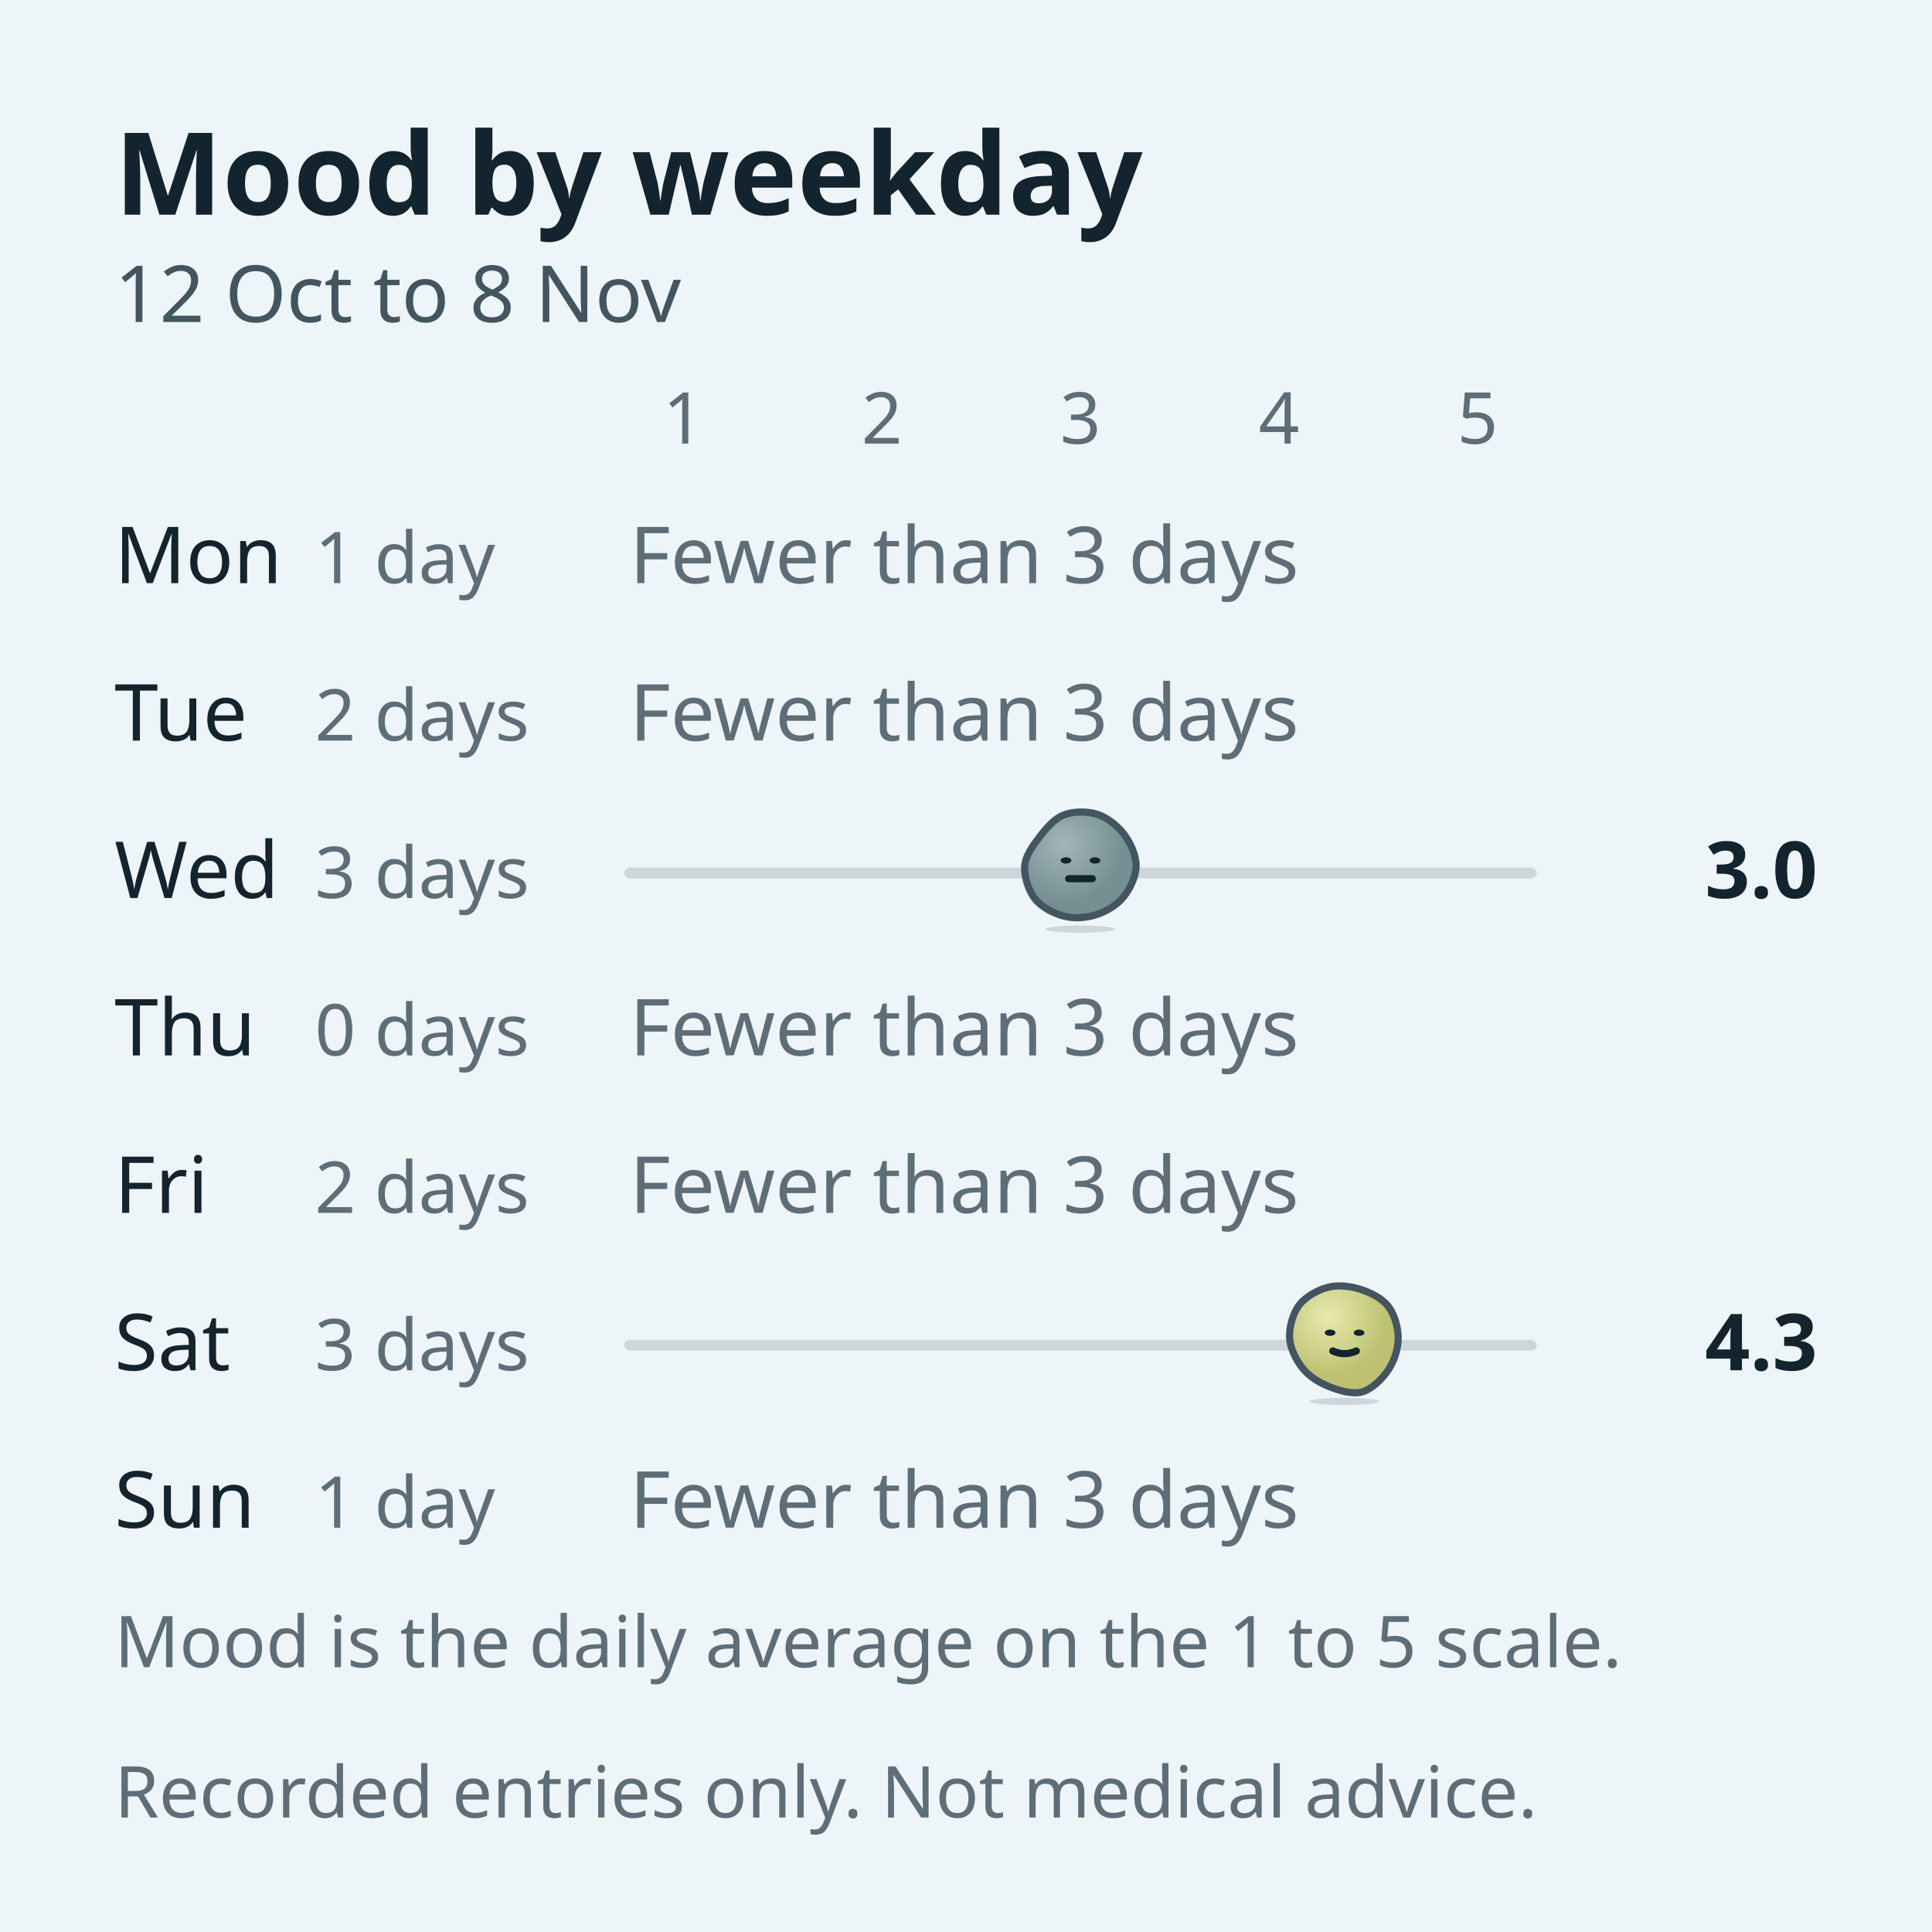
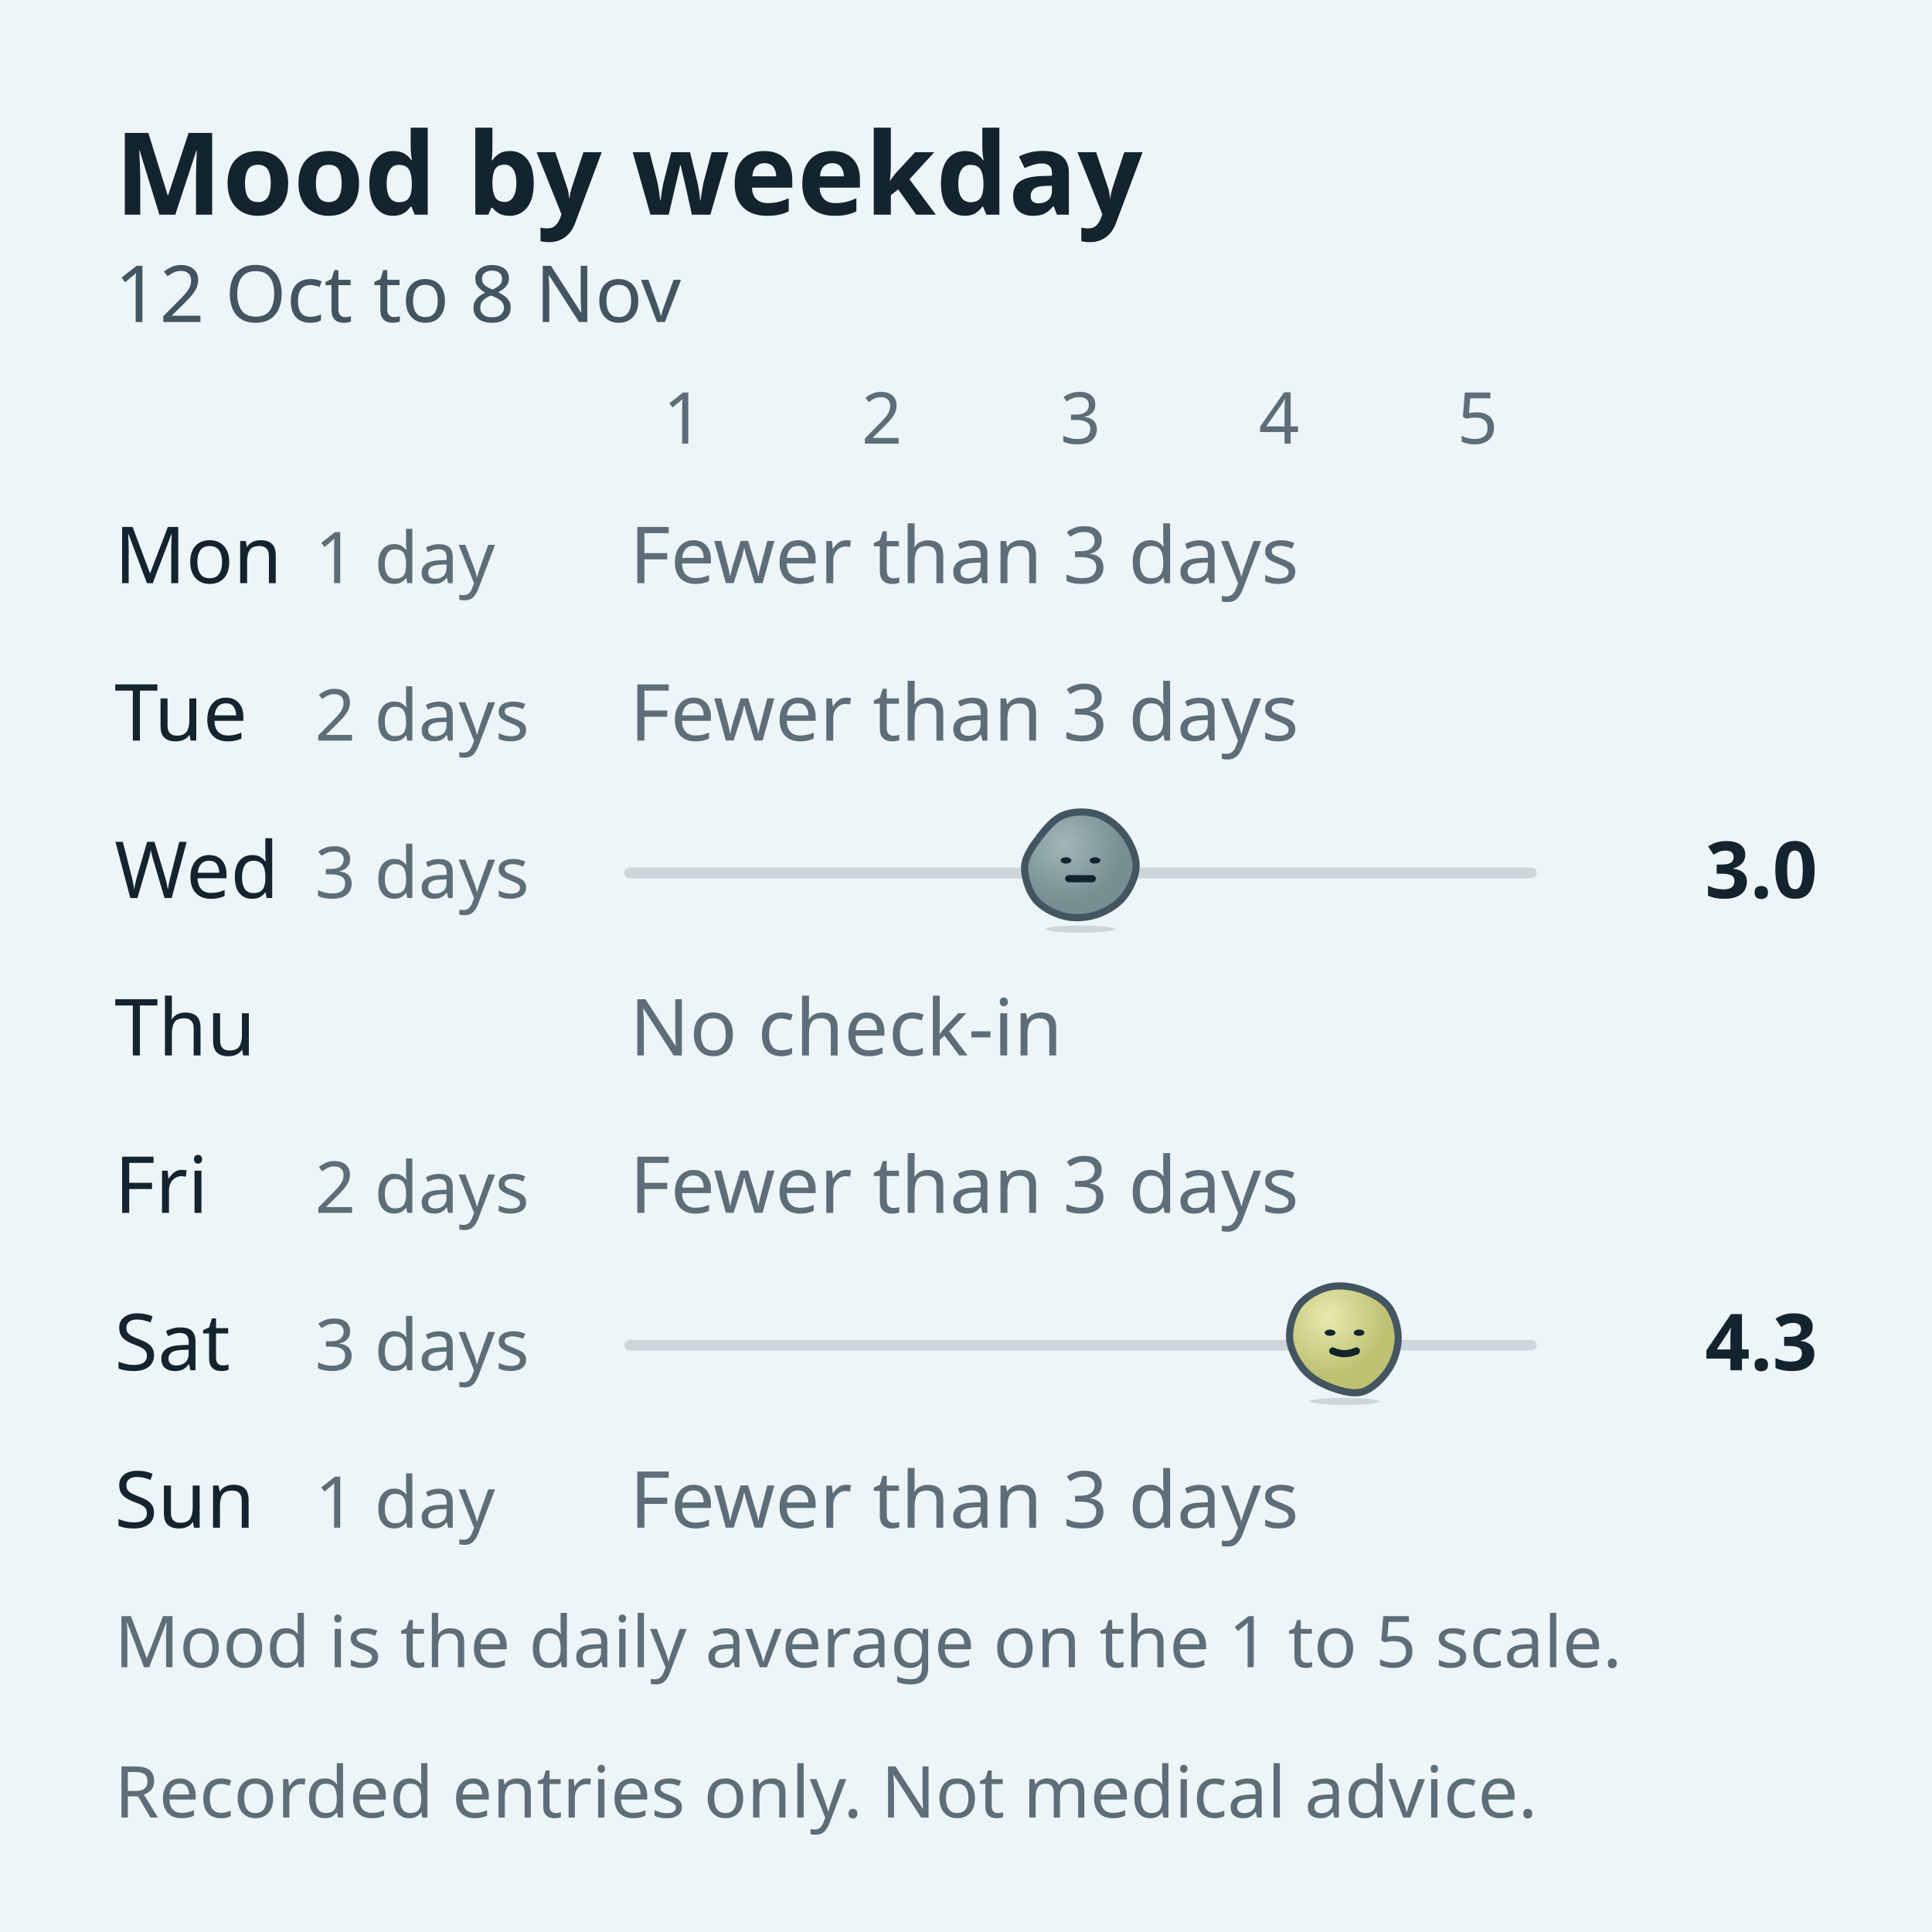
<svg xmlns="http://www.w3.org/2000/svg" width="1080" height="1080" viewBox="0 0 1080 1080">
  <defs>
    <radialGradient id="g1" gradientUnits="userSpaceOnUse" cx="595" cy="472" r="33">
      <stop offset="0" stop-color="#a2b6b8" />
      <stop offset="1" stop-color="#758f92" />
    </radialGradient>
    <radialGradient id="g2" gradientUnits="userSpaceOnUse" cx="742.63" cy="736" r="33">
      <stop offset="0" stop-color="#e7eaae" />
      <stop offset="1" stop-color="#bec171" />
    </radialGradient>
  </defs>
  <rect width="1080" height="1080" fill="#eef5f8" />
  <text x="64" y="120" font-family="Geologica" font-weight="600" font-size="64" fill="#13242e">Mood by weekday</text>
  <text x="1016" y="120" font-family="IBM Plex Sans" font-weight="500" font-size="44" fill="#435561" text-anchor="end" />
  <text x="64" y="180" font-family="IBM Plex Sans" font-weight="500" font-size="44" fill="#435561">12 Oct to 8 Nov</text>
  <text x="382" y="248" font-family="IBM Plex Sans" font-weight="500" font-size="40" fill="#5e6e78" text-anchor="middle">1</text>
  <text x="493" y="248" font-family="IBM Plex Sans" font-weight="500" font-size="40" fill="#5e6e78" text-anchor="middle">2</text>
  <text x="604" y="248" font-family="IBM Plex Sans" font-weight="500" font-size="40" fill="#5e6e78" text-anchor="middle">3</text>
  <text x="715" y="248" font-family="IBM Plex Sans" font-weight="500" font-size="40" fill="#5e6e78" text-anchor="middle">4</text>
  <text x="826" y="248" font-family="IBM Plex Sans" font-weight="500" font-size="40" fill="#5e6e78" text-anchor="middle">5</text>
  <text x="64" y="326" font-family="IBM Plex Sans" font-weight="500" font-size="44" fill="#13242e">Mon</text>
  <text x="176" y="326" font-family="IBM Plex Sans" font-weight="500" font-size="40" fill="#5e6e78">1 day</text>
  <text x="352" y="326" font-family="IBM Plex Sans" font-weight="400" font-size="44" fill="#5e6e78">Fewer than 3 days</text>
  <text x="64" y="414" font-family="IBM Plex Sans" font-weight="500" font-size="44" fill="#13242e">Tue</text>
  <text x="176" y="414" font-family="IBM Plex Sans" font-weight="500" font-size="40" fill="#5e6e78">2 days</text>
  <text x="352" y="414" font-family="IBM Plex Sans" font-weight="400" font-size="44" fill="#5e6e78">Fewer than 3 days</text>
  <text x="64" y="502" font-family="IBM Plex Sans" font-weight="500" font-size="44" fill="#13242e">Wed</text>
  <text x="176" y="502" font-family="IBM Plex Sans" font-weight="500" font-size="40" fill="#5e6e78">3 days</text>
  <g>
    <line x1="352" y1="488" x2="856" y2="488" stroke="#cdd6db" stroke-width="6" stroke-linecap="round" stroke-linejoin="round" />
    <g>
      <ellipse cx="604" cy="519.4" rx="19.5" ry="2" fill="#cdd6db" />
      <path d="M635.1 484 C635.05 489.85 631.72 496.9 628.02 501.45 C624.32 506 618.4 509.53 612.87 511.31 C607.35 513.1 600.57 513.62 594.85 512.15 C589.13 510.68 582.23 507.17 578.56 502.48 C574.89 497.79 572.36 489.82 572.82 484 C573.29 478.18 577.69 472.29 581.35 467.54 C585 462.8 589.41 457.59 594.75 455.53 C600.08 453.47 607.76 453.4 613.36 455.2 C618.95 457 624.69 461.53 628.32 466.33 C631.94 471.13 635.15 478.15 635.1 484 Z" fill="url(#g1)" stroke="#435561" stroke-width="4" stroke-linecap="round" stroke-linejoin="round" />
      <ellipse cx="595.9" cy="481" rx="3" ry="1.76" fill="#13242e" />
      <ellipse cx="612.1" cy="481" rx="3" ry="1.76" fill="#13242e" />
      <path d="M597.4 491.2 Q604 491.2 610.6 491.2" fill="none" stroke="#13242e" stroke-width="4" stroke-linecap="round" stroke-linejoin="round" />
    </g>
  </g>
  <text x="1016" y="502" font-family="IBM Plex Sans" font-weight="600" font-size="44" fill="#13242e" text-anchor="end">3.0</text>
  <text x="64" y="590" font-family="IBM Plex Sans" font-weight="500" font-size="44" fill="#13242e">Thu</text>
-   <text x="176" y="590" font-family="IBM Plex Sans" font-weight="500" font-size="40" fill="#5e6e78">0 days</text>
-   <text x="352" y="590" font-family="IBM Plex Sans" font-weight="400" font-size="44" fill="#5e6e78">Fewer than 3 days</text>
+   <text x="352" y="590" font-family="IBM Plex Sans" font-weight="400" font-size="44" fill="#5e6e78">No check-in</text>
  <text x="64" y="678" font-family="IBM Plex Sans" font-weight="500" font-size="44" fill="#13242e">Fri</text>
  <text x="176" y="678" font-family="IBM Plex Sans" font-weight="500" font-size="40" fill="#5e6e78">2 days</text>
  <text x="352" y="678" font-family="IBM Plex Sans" font-weight="400" font-size="44" fill="#5e6e78">Fewer than 3 days</text>
  <text x="64" y="766" font-family="IBM Plex Sans" font-weight="500" font-size="44" fill="#13242e">Sat</text>
  <text x="176" y="766" font-family="IBM Plex Sans" font-weight="500" font-size="40" fill="#5e6e78">3 days</text>
  <g>
    <line x1="352" y1="752" x2="856" y2="752" stroke="#cdd6db" stroke-width="6" stroke-linecap="round" stroke-linejoin="round" />
    <g>
      <ellipse cx="751.63" cy="783.4" rx="19.5" ry="2" fill="#cdd6db" />
      <path d="M781.6 748 C781.61 753.92 779.45 760.75 776.09 765.77 C772.72 770.78 766.95 776.54 761.4 778.08 C755.86 779.63 748.36 777.24 742.84 775.06 C737.32 772.87 731.93 769.48 728.28 764.97 C724.62 760.46 721.24 753.9 720.91 748 C720.57 742.1 722.66 734.29 726.24 729.55 C729.82 724.82 736.69 721.05 742.4 719.58 C748.1 718.11 754.88 718.96 760.49 720.74 C766.1 722.52 772.54 725.71 776.06 730.25 C779.58 734.79 781.6 742.08 781.6 748 Z" fill="url(#g2)" stroke="#435561" stroke-width="4" stroke-linecap="round" stroke-linejoin="round" />
      <ellipse cx="743.53" cy="745" rx="3" ry="1.76" fill="#13242e" />
      <ellipse cx="759.73" cy="745" rx="3" ry="1.76" fill="#13242e" />
      <path d="M745.03 755.2 Q751.63 758.2 758.23 755.2" fill="none" stroke="#13242e" stroke-width="4" stroke-linecap="round" stroke-linejoin="round" />
    </g>
  </g>
  <text x="1016" y="766" font-family="IBM Plex Sans" font-weight="600" font-size="44" fill="#13242e" text-anchor="end">4.3</text>
  <text x="64" y="854" font-family="IBM Plex Sans" font-weight="500" font-size="44" fill="#13242e">Sun</text>
  <text x="176" y="854" font-family="IBM Plex Sans" font-weight="500" font-size="40" fill="#5e6e78">1 day</text>
  <text x="352" y="854" font-family="IBM Plex Sans" font-weight="400" font-size="44" fill="#5e6e78">Fewer than 3 days</text>
  <text x="64" y="932" font-family="IBM Plex Sans" font-weight="500" font-size="40" fill="#5e6e78">Mood is the daily average on the 1 to 5 scale.</text>
  <text x="64" y="1016" font-family="IBM Plex Sans" font-weight="500" font-size="40" fill="#5e6e78">Recorded entries only. Not medical advice.</text>
</svg>
